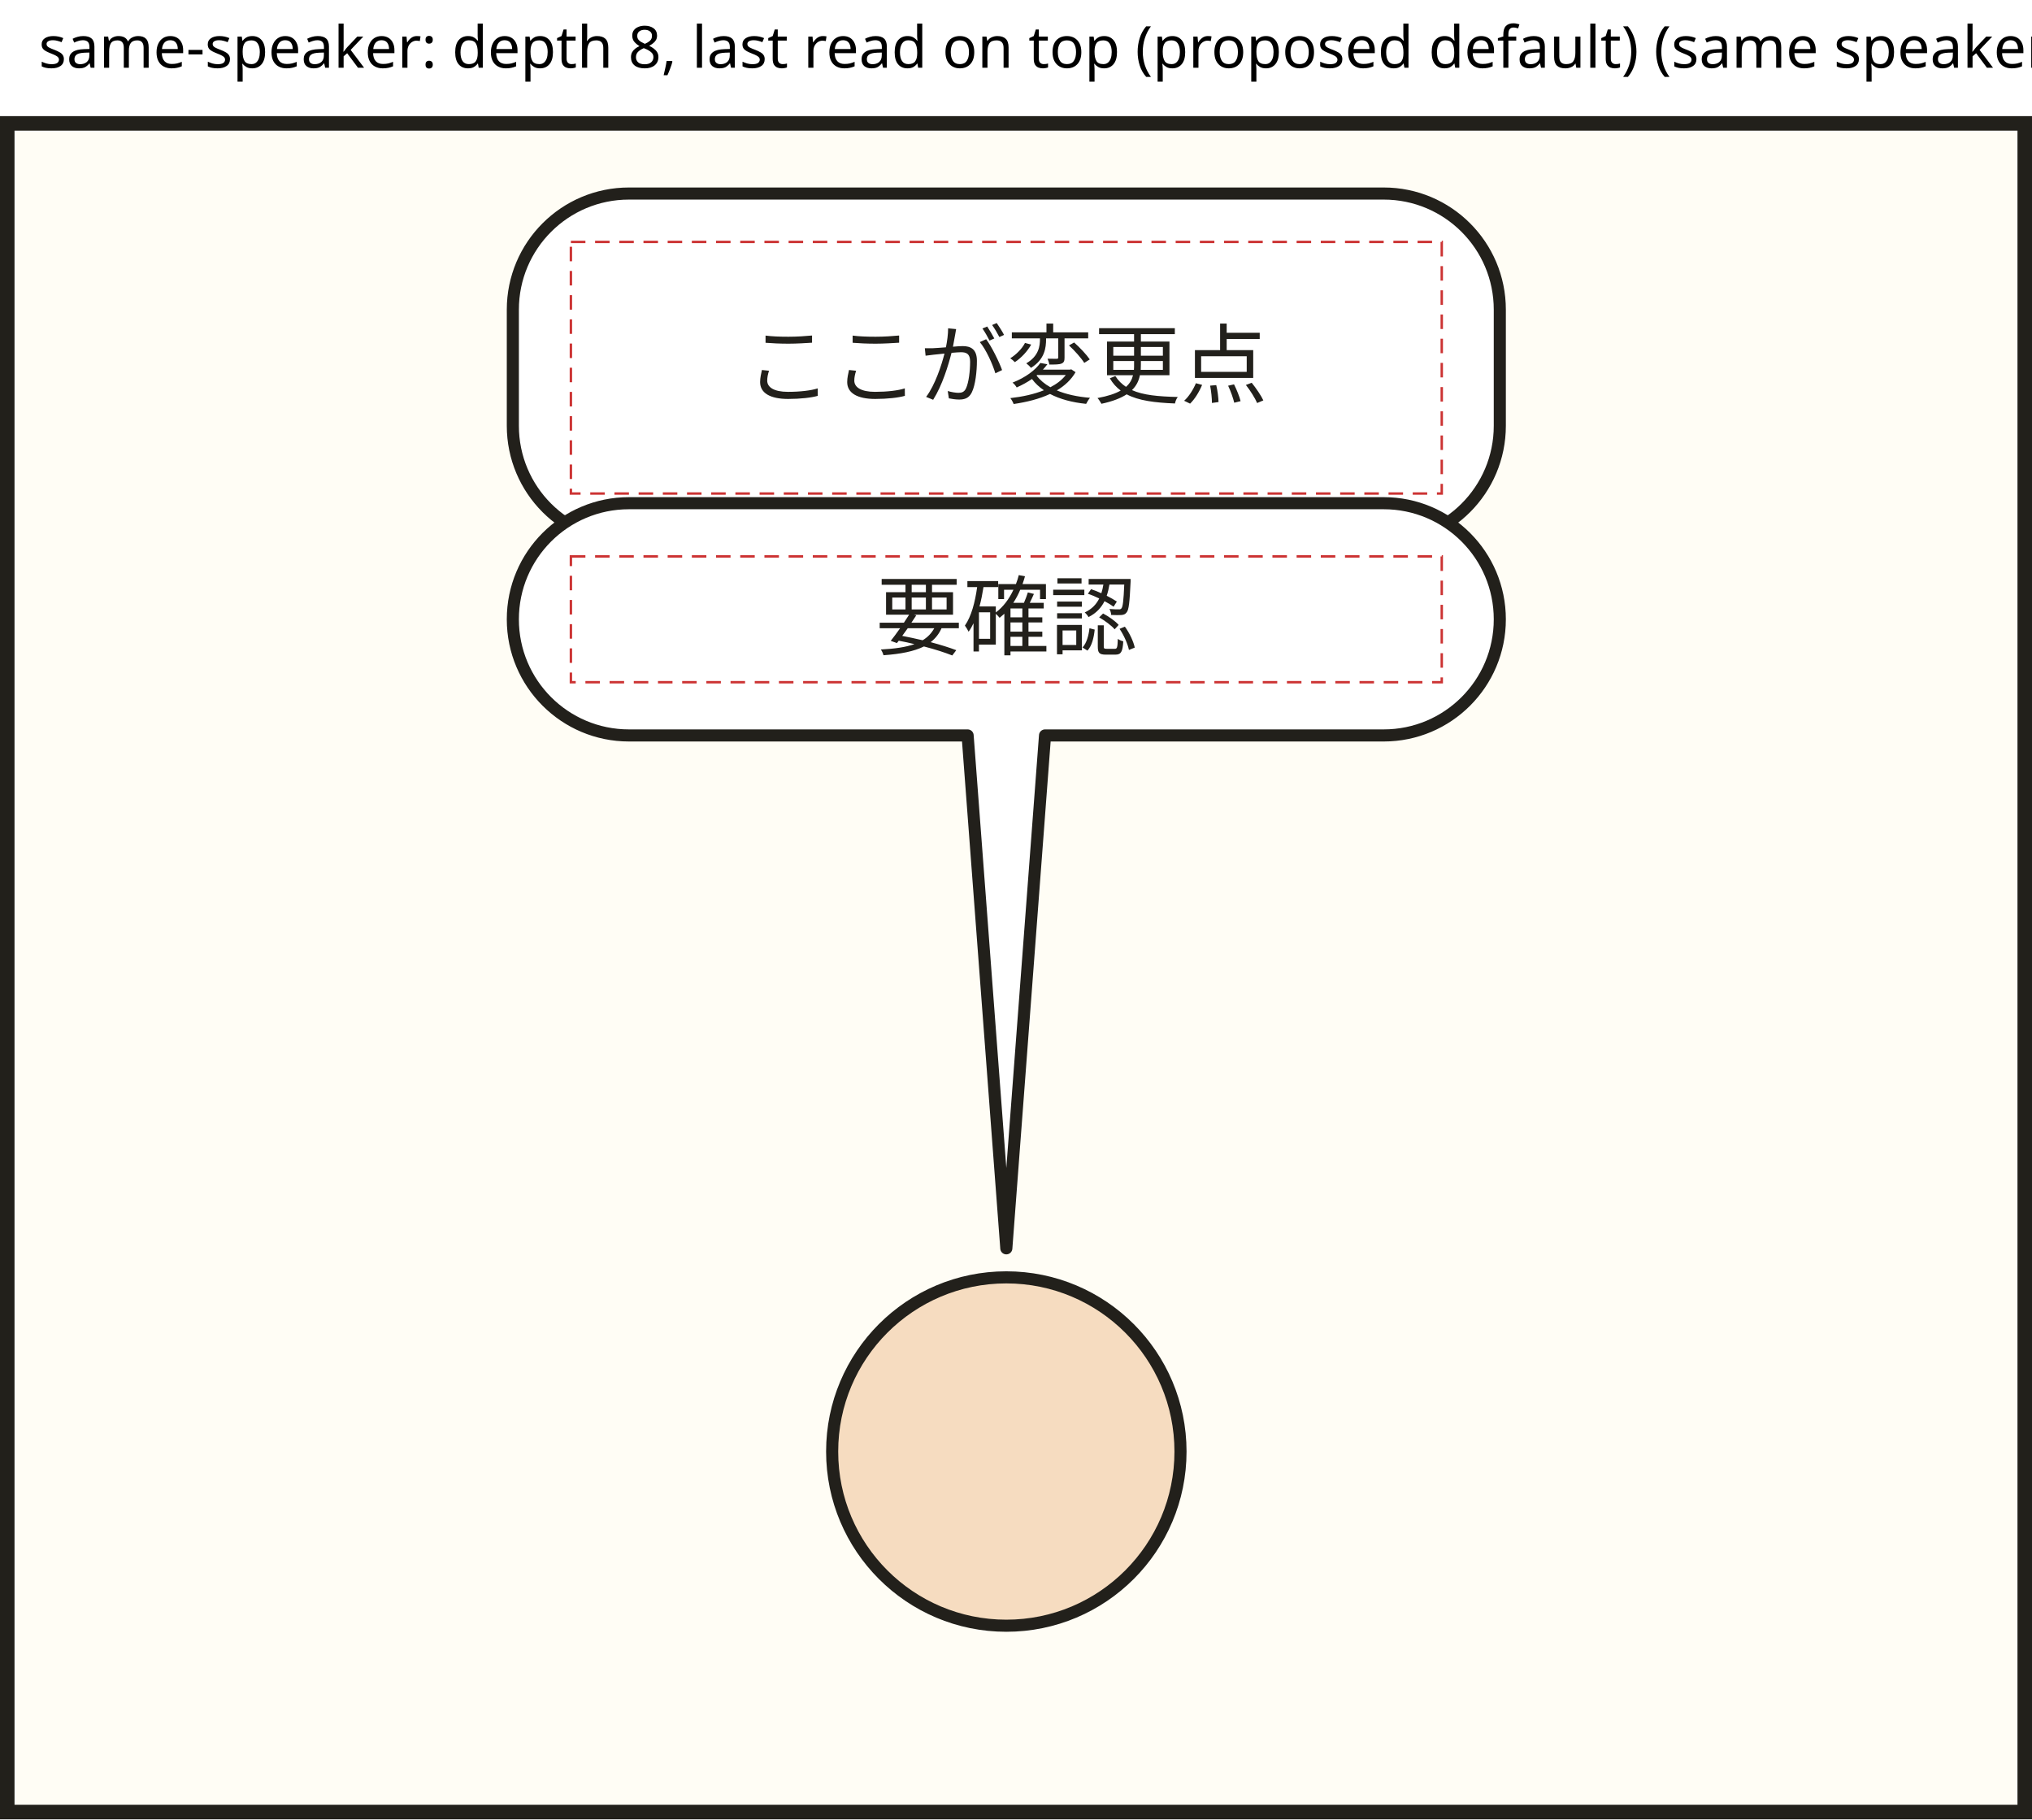
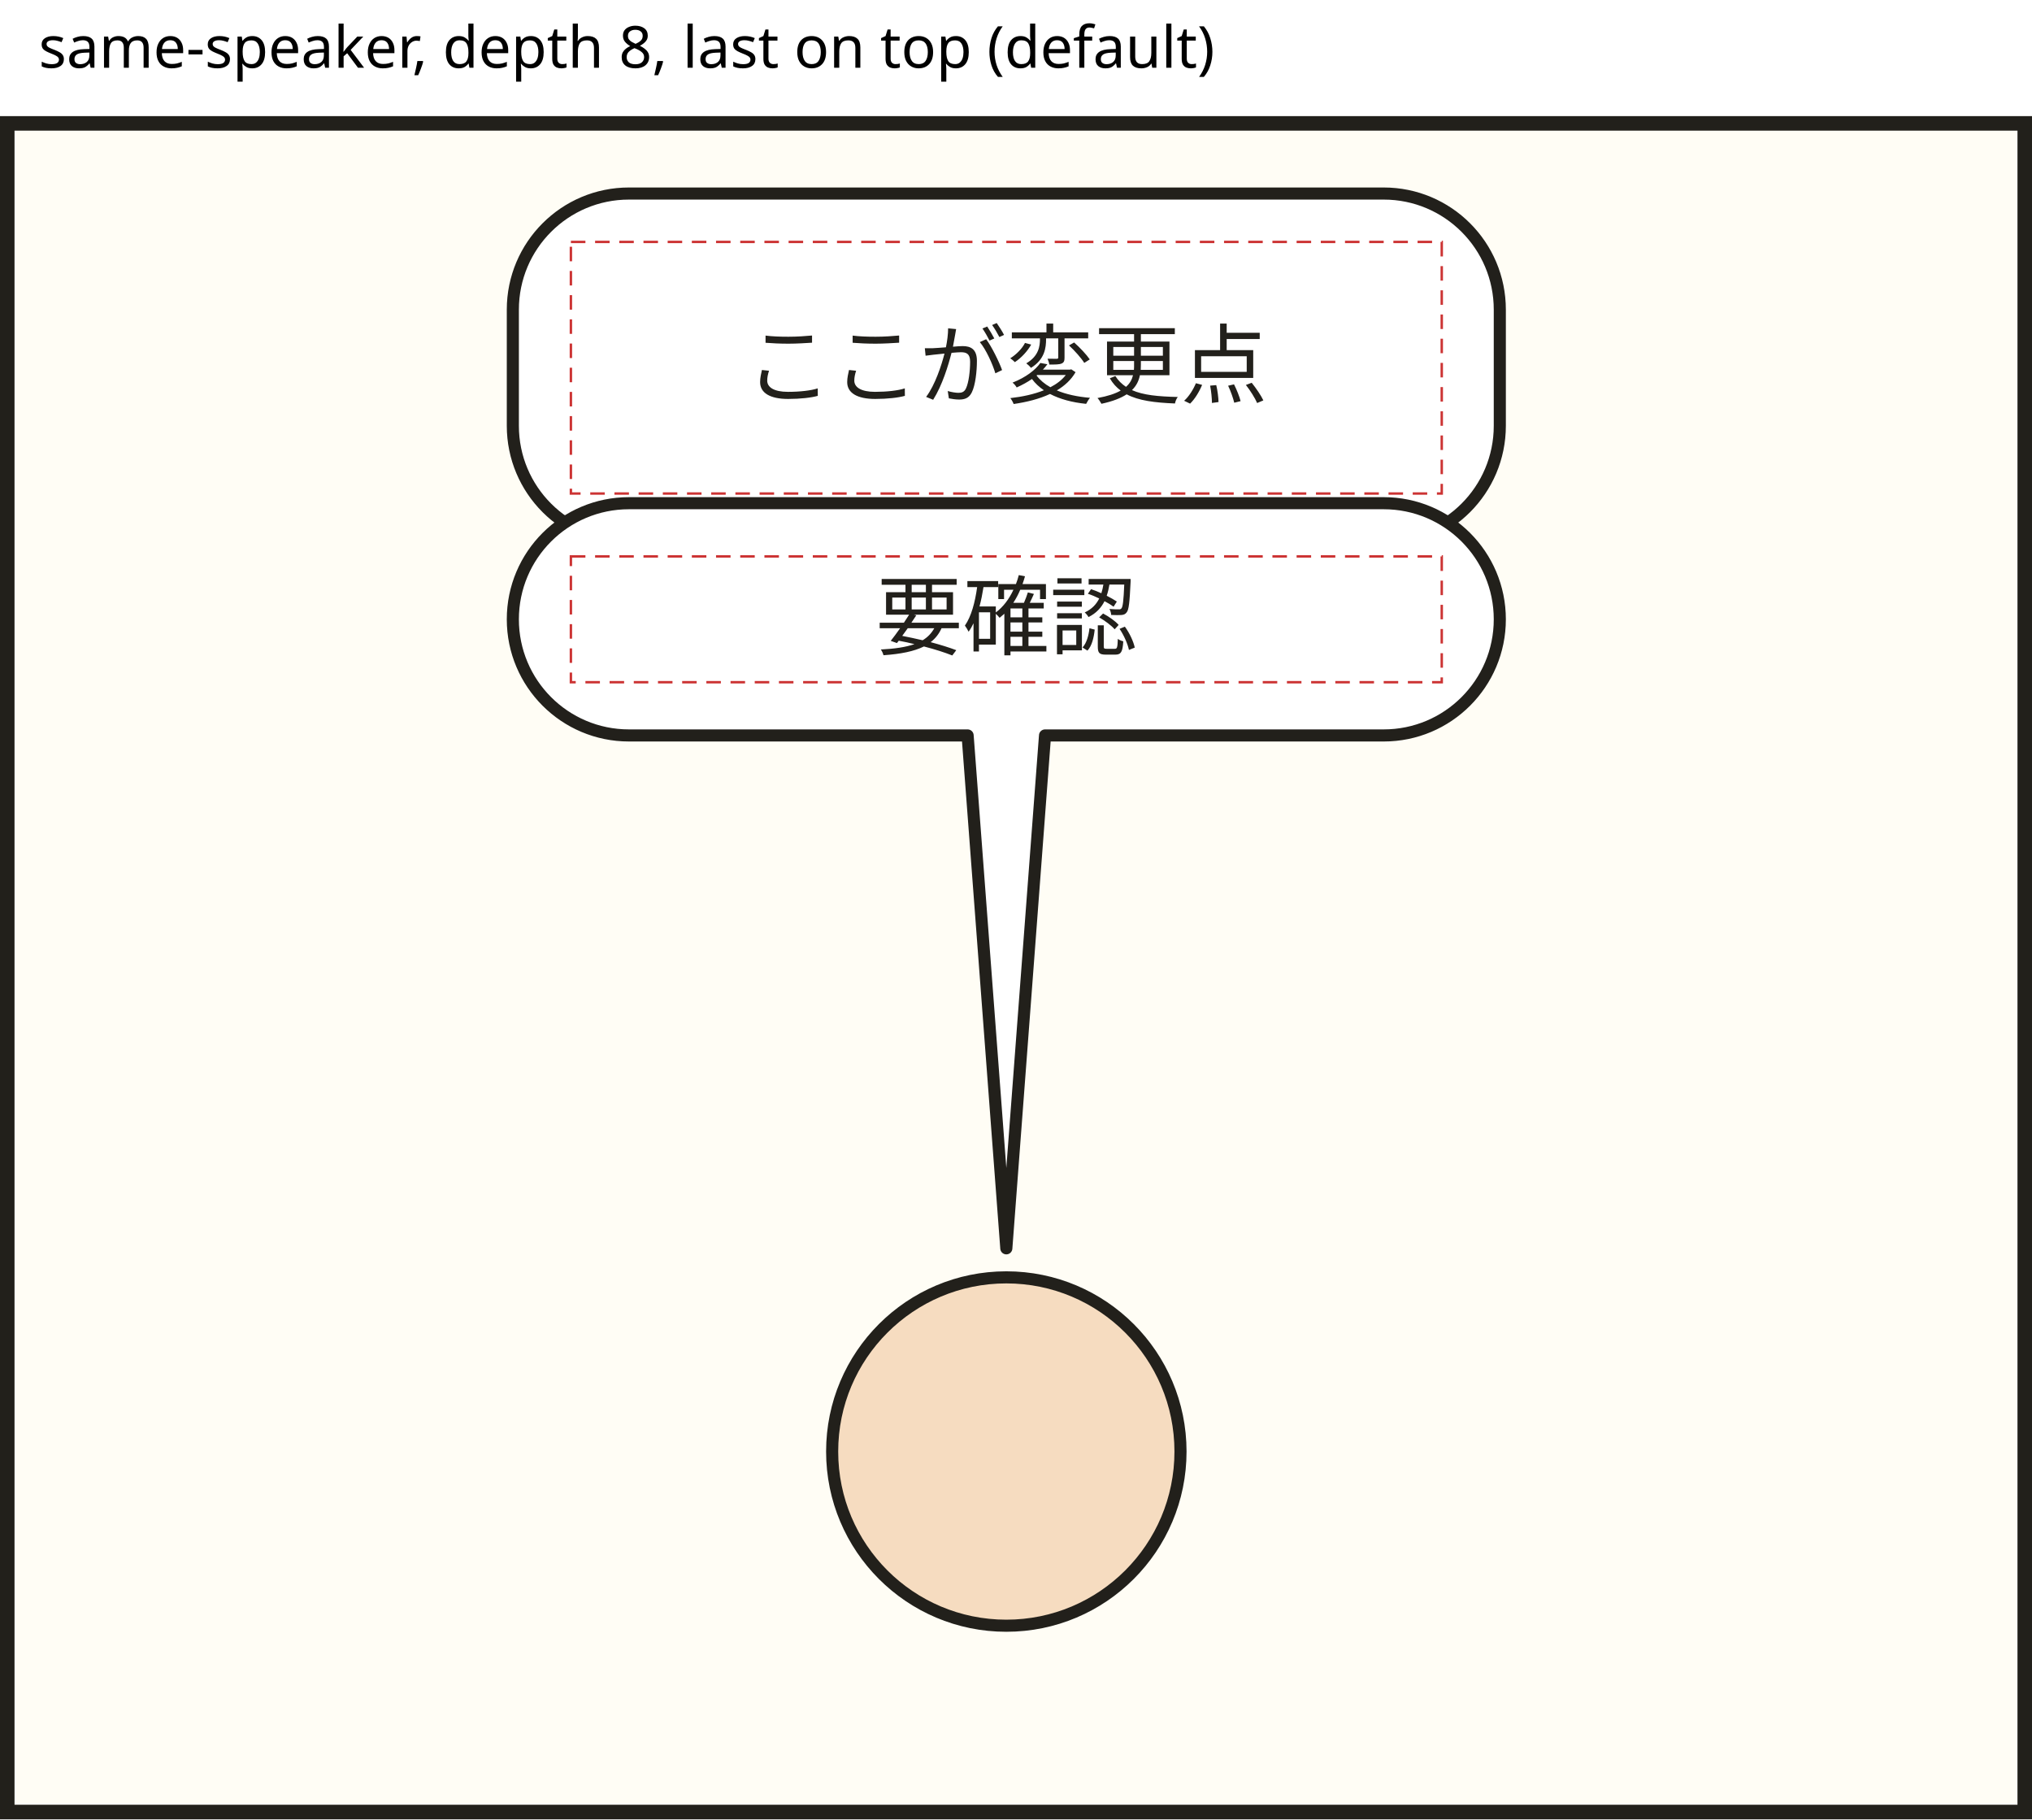
<svg xmlns="http://www.w3.org/2000/svg" viewBox="0 0 420 376" width="420" height="376" font-family="sans-serif">
  <rect width="100%" height="100%" fill="#fff" />
-   <text x="8" y="14" font-size="12">same-speaker: depth 8, last read on top (proposed default) (same speaker: upper tail dropped)</text>
+   <text x="8" y="14" font-size="12">same-speaker, depth 8, last on top (default)</text>
  <g transform="translate(0,24)">
    <rect x="1.5" y="1.5" width="417" height="349" fill="#fffdf5" stroke="#22201b" stroke-width="3" />
    <circle cx="208" cy="276" r="36" fill="#f6dcc0" stroke="#22201b" stroke-width="2.5" />
    <g data-bubble="p1.d1">
      <path d="M130 16H286A24 24 0 0 1 310 40V64A24 24 0 0 1 286 88H130A24 24 0 0 1 106 64V40A24 24 0 0 1 130 16Z" fill="#fff" stroke="#22201b" stroke-width="2.5" stroke-linejoin="round" />
      <rect x="118" y="26" width="180" height="52" fill="none" stroke="#c33" stroke-width="0.5" stroke-dasharray="3 2" />
      <text x="208" y="58" text-anchor="middle" font-size="18" fill="#22201b">ここが変更点</text>
    </g>
    <g data-bubble="p1.d2">
      <path d="M130 80H286A24 24 0 0 1 310 104V104A24 24 0 0 1 286 128L216 128L208 234L200 128H130A24 24 0 0 1 106 104V104A24 24 0 0 1 130 80Z" fill="#fff" stroke="#22201b" stroke-width="2.5" stroke-linejoin="round" />
      <rect x="118" y="91" width="180" height="26" fill="none" stroke="#c33" stroke-width="0.5" stroke-dasharray="3 2" />
      <text x="208" y="110" text-anchor="middle" font-size="18" fill="#22201b">要確認</text>
    </g>
  </g>
</svg>
